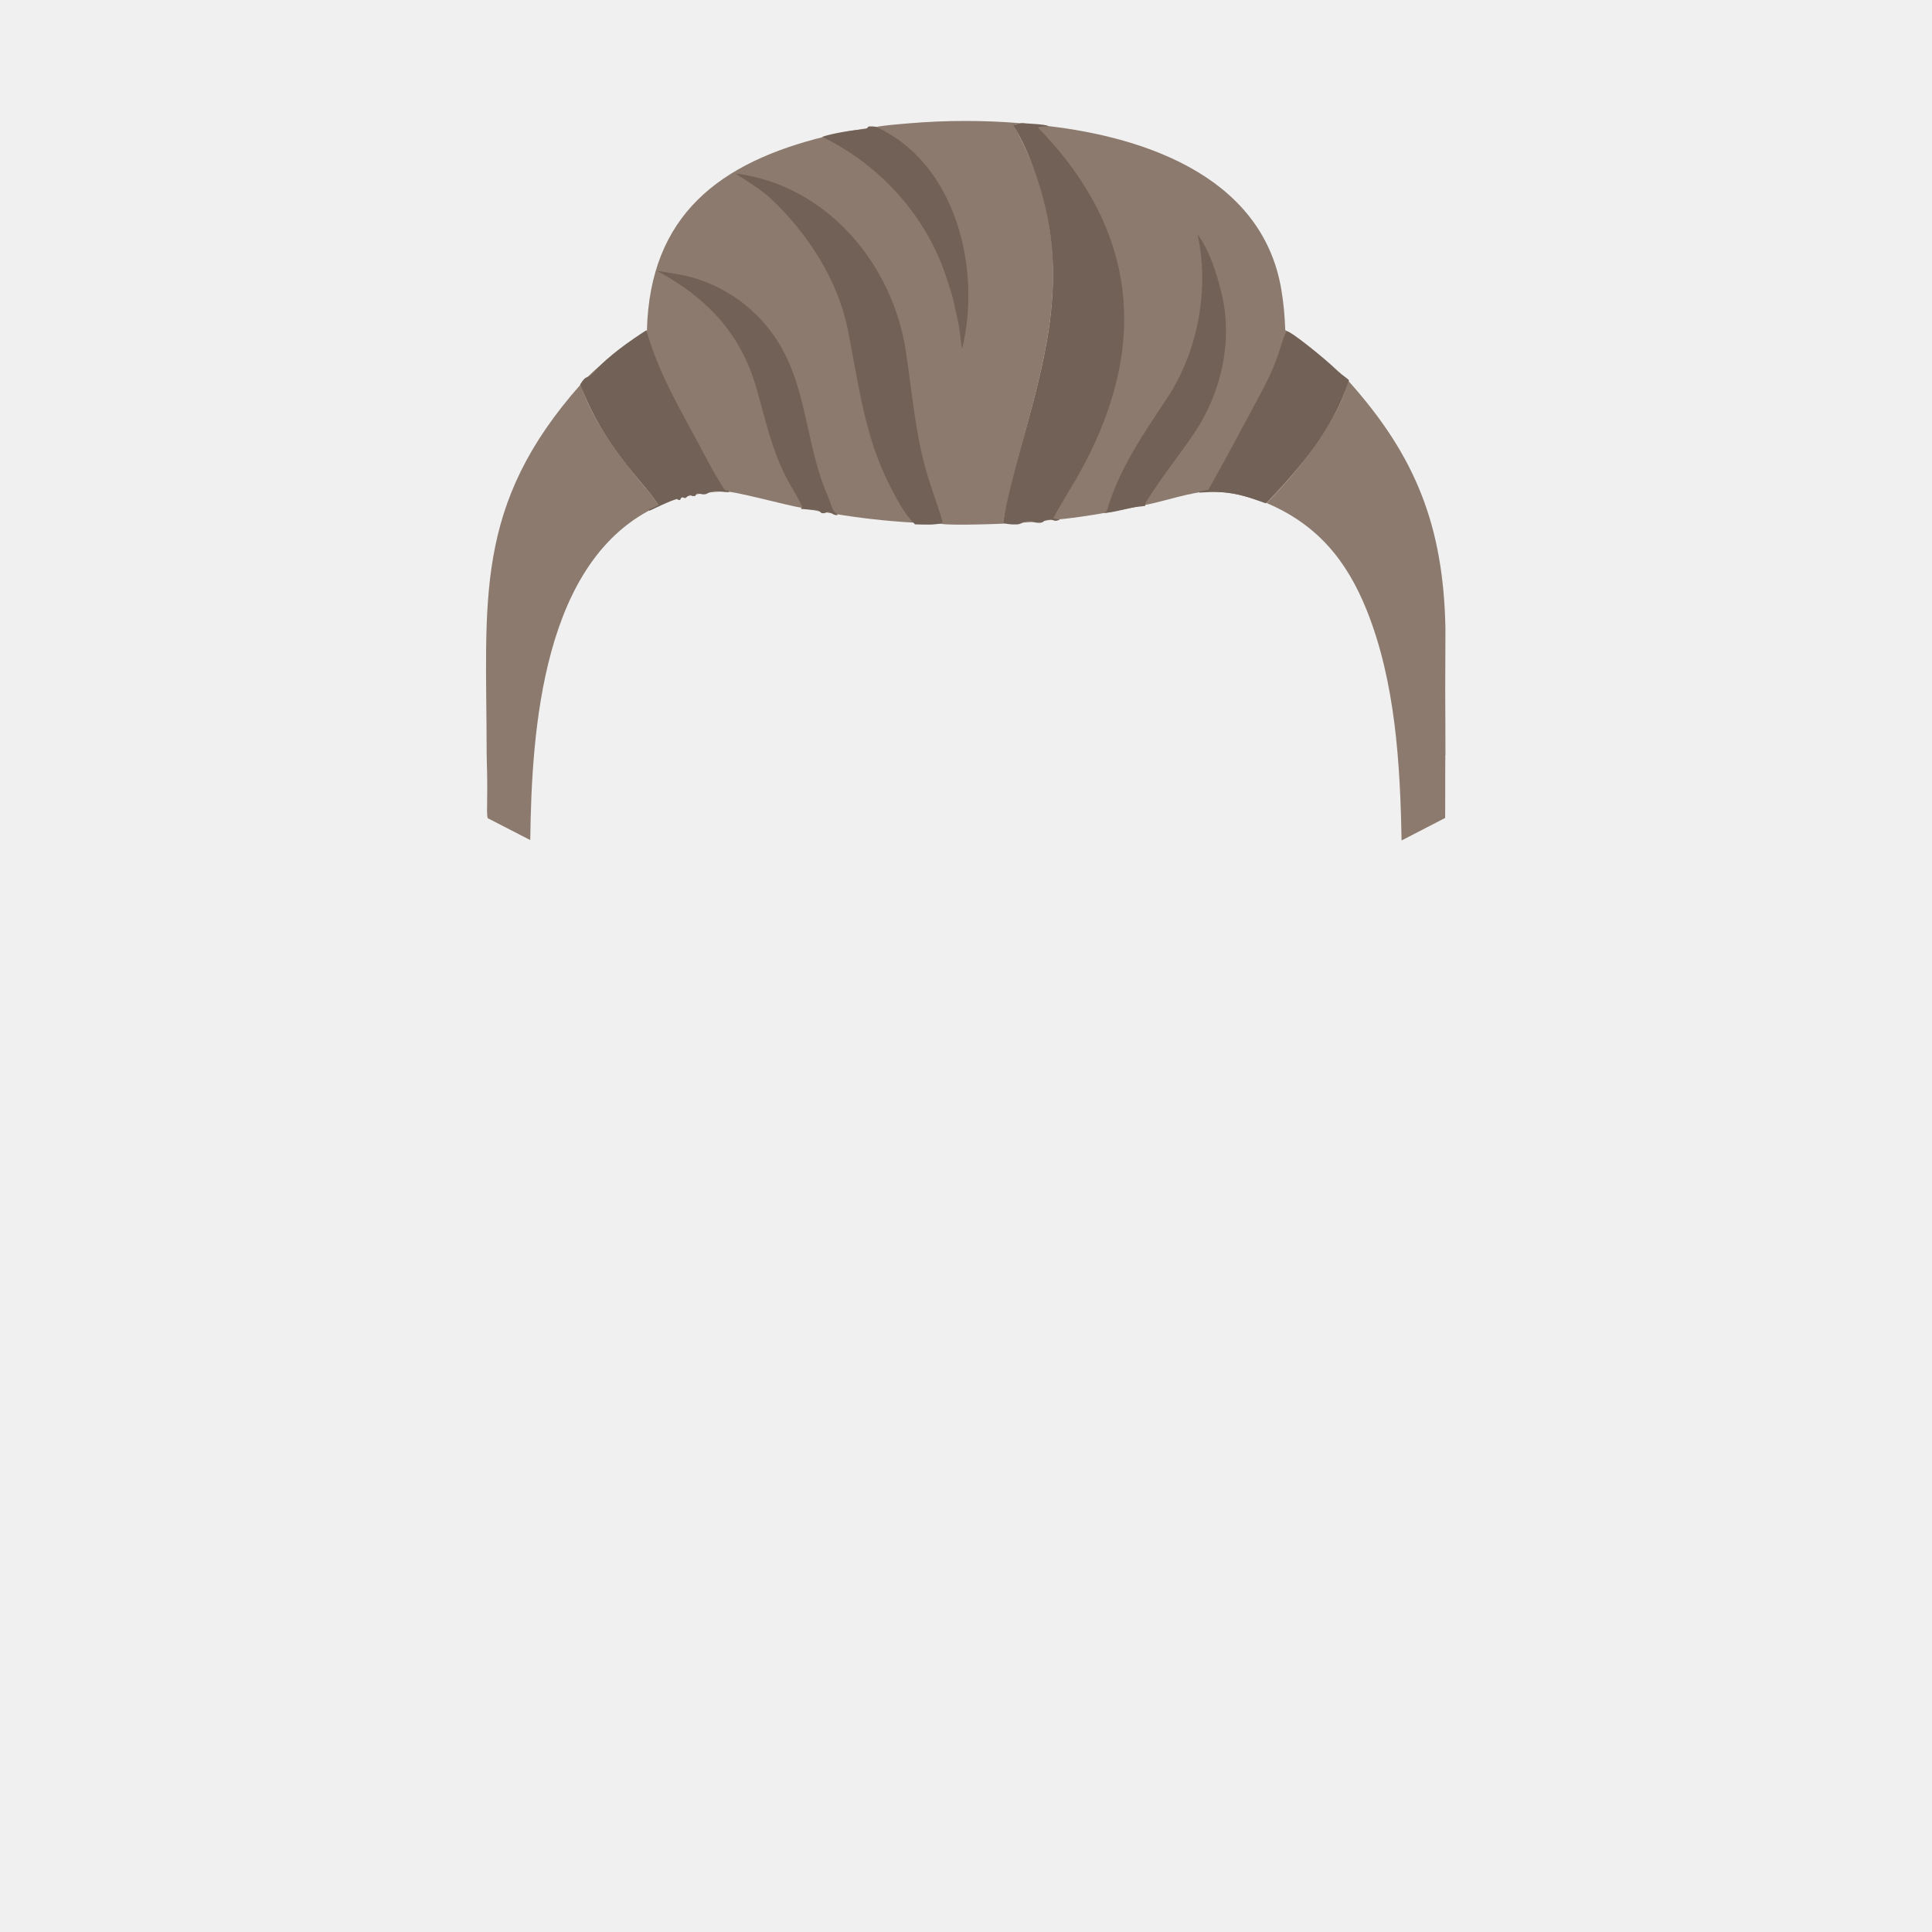
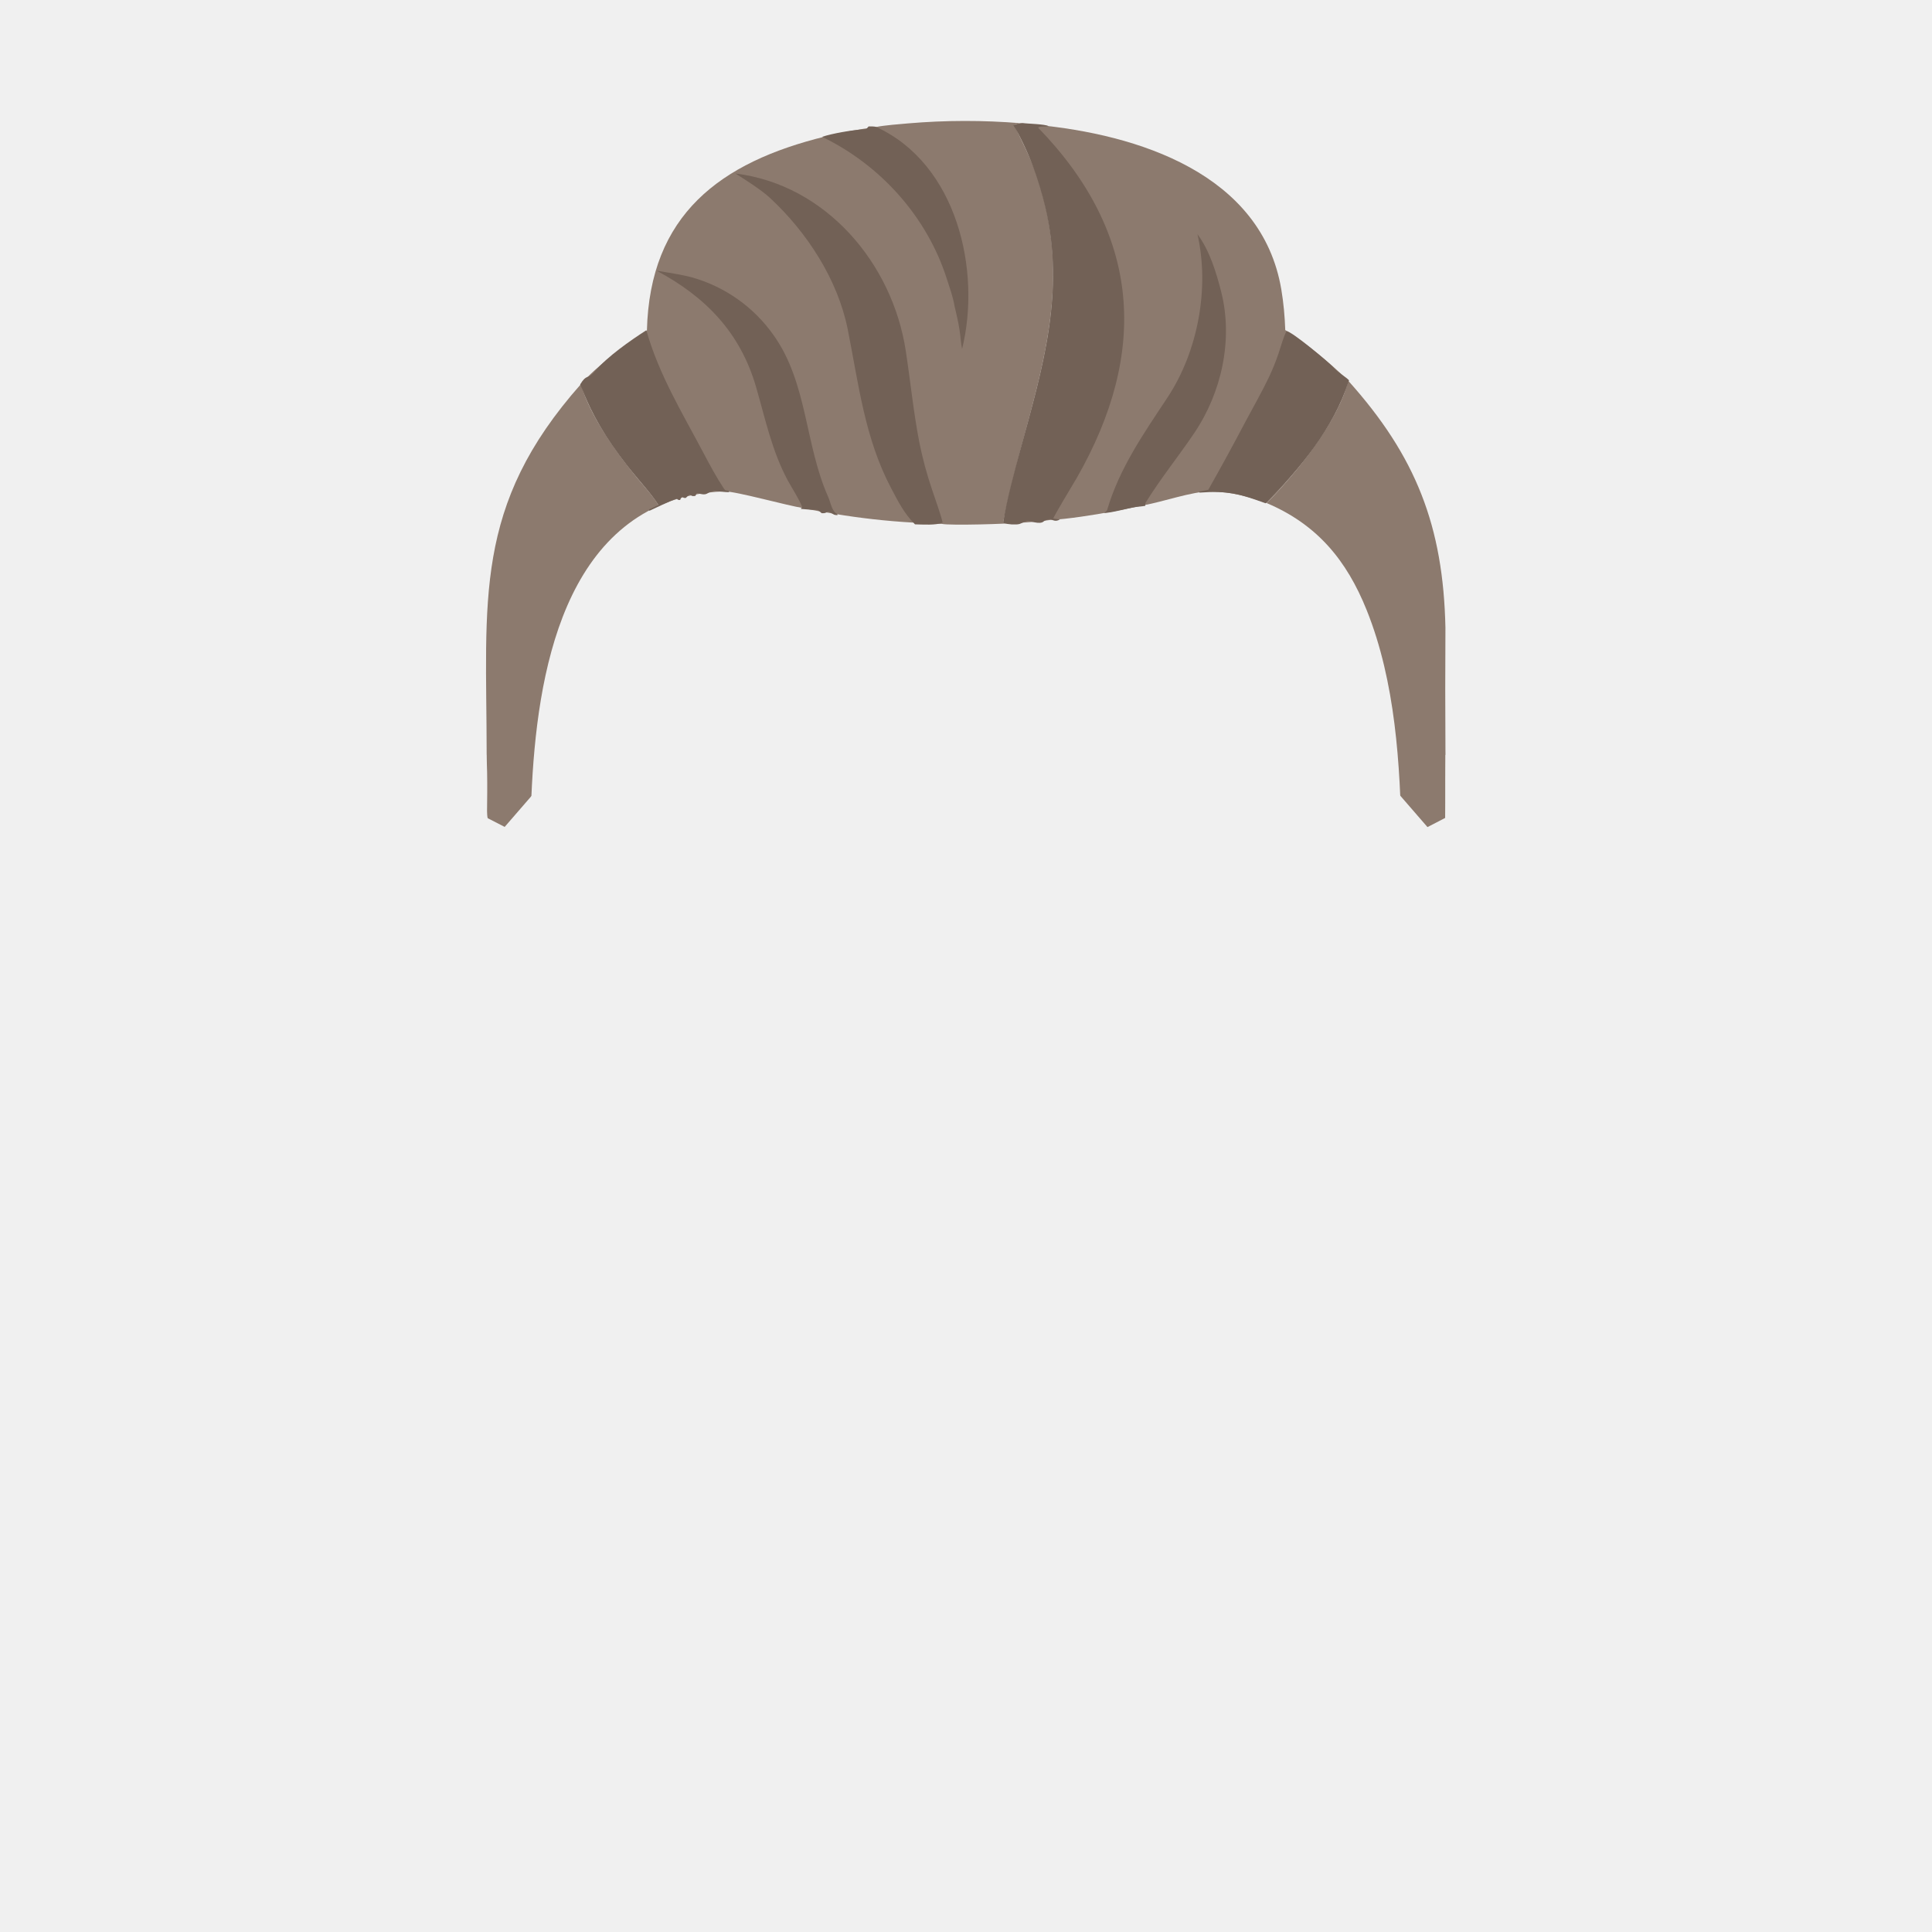
<svg xmlns="http://www.w3.org/2000/svg" version="1.1" viewBox="0 0 2048 2048" width="1024" height="1024">
  <defs>
    <mask id="facehole" maskUnits="userSpaceOnUse" x="0" y="0" width="2048" height="2048">
      <rect x="0" y="0" width="2048" height="2048" fill="white" />
      <path d="M 1533.68 798.613 C 1546.66 799.32 1557.8 799.941 1570.34 803.954 C 1618.2 819.269 1649.18 867.189 1646.49 917.096 C 1644.85 947.316 1631.33 975.662 1608.87 995.951 C 1586.91 1015.66 1562.54 1022.9 1533.67 1024.41 L 1532.38 1022.5 C 1531.22 1004.78 1531.9 981.123 1531.9 962.89 L 1531.99 854.537 C 1532.01 838.109 1531.91 817.251 1532.3 800.538 C 1532.76 799.896 1533.22 799.255 1533.68 798.613 z" fill="black" />
      <path d="M 515.884 1024.25 C 509.295 1024.06 502.266 1023.99 495.795 1022.87 C 407.909 1007.63 371.458 903.101 429.806 836.29 C 449.153 814.256 476.463 800.813 505.725 798.919 C 508.883 798.997 513.071 798.658 515.558 800.023 C 517.24 821.853 516.125 858.428 516.121 881.629 L 515.884 1024.25 z" fill="black" />
+       <path d="M 636.0 760.0 L 532.0 880.0 L 540.0 960.0 L 564.0 1040.0 L 636.0 1040.0 Z" fill="black" />
+       <path d="M 1412.0 760.0 L 1516.0 880.0 L 1508.0 960.0 L 1484.0 1040.0 L 1412.0 1040.0 Z" fill="black" />
    </mask>
  </defs>
  <g mask="url(#facehole)">
    <path transform="translate(0,0)" fill="rgb(140,122,110)" d="M 929.59 134.437 C 936.789 132.935 955.127 131.408 962.707 130.79 C 1002.4 127.408 1042.31 127.351 1082.02 130.618 C 1079.51 131.046 1076.37 130.994 1075.29 132.495 C 1083.28 150.399 1091.45 164.843 1098.1 183.75 C 1145.44 318.373 1088.75 424.87 1063.28 554.372 C 1068.72 554.006 1072.97 553.536 1078.42 554.1 C 1069.77 555.386 1007 557.258 998.265 555.327 C 987.465 555.187 977.546 554.594 966.792 553.912 C 939.121 552.292 911.556 549.191 884.217 544.622 C 873.227 542.825 863.026 541.188 852.144 538.745 C 833.443 535.797 780.603 520.808 767.868 520.883 C 744.97 521.592 719.216 526.649 698.202 536.196 C 695.933 530.133 681.17 513.61 676.212 507.597 C 654.77 481.595 624.155 439.412 615.95 407.038 C 631.502 388.911 665.958 362.637 685.751 350.527 C 688.751 227.722 763.325 171.971 874.922 144.652 C 893.235 139.912 910.908 137.065 929.59 134.437 z" />
    <path transform="translate(0,0)" fill="rgb(140,122,110)" d="M 1082.02 130.618 L 1097.8 132.235 C 1206.12 142.432 1337.55 183.863 1358.26 306.898 C 1360.64 321.068 1361.94 335.48 1362.43 349.835 C 1386.38 365.53 1408.73 383.529 1429.17 403.577 C 1418.47 447.096 1373.61 501.702 1342.88 533.346 C 1321.49 525.66 1305.72 521.537 1282.82 520.94 C 1264.15 520.785 1232.07 532.191 1212.11 535.616 C 1200.16 538.16 1188.78 540.58 1176.73 542.606 C 1162.87 545.445 1128.97 550.617 1115.1 551.021 C 1104.12 552.31 1089.36 554.163 1078.42 554.1 C 1072.97 553.536 1068.72 554.006 1063.28 554.372 C 1088.75 424.87 1145.44 318.373 1098.1 183.75 C 1091.45 164.843 1083.28 150.399 1075.29 132.495 C 1076.37 130.994 1079.51 131.046 1082.02 130.618 z" />
    <path transform="translate(0,0)" fill="rgb(140,122,110)" d="M 1429.17 403.577 C 1501.02 483.609 1529.96 557.816 1532.22 665.529 C 1531.95 709.035 1531.95 752.543 1532.23 796.049 C 1532.36 814.856 1533.46 848.635 1531.96 867.036 L 1485.71 890.95 C 1484.3 810.085 1479.23 722.718 1448.79 646.871 C 1427.44 593.671 1396.05 555.907 1342.88 533.346 C 1373.61 501.702 1418.47 447.096 1429.17 403.577 z" />
    <path transform="translate(0,0)" fill="rgb(140,122,110)" d="M 515.878 798.91 C 515.739 636.4 501.114 536.489 615.95 407.038 C 624.155 439.412 654.77 481.595 676.212 507.597 C 681.17 513.61 695.933 530.133 698.202 536.196 C 575.062 591.767 563.56 773.76 562.098 890.518 L 517.028 867.331 C 514.803 863.641 515.815 807.921 515.878 798.91 z" />
    <path transform="translate(0,0)" fill="rgb(114,97,86)" d="M 1074.08 132.608 C 1075.43 132.267 1083.04 130.369 1083.82 130.473 C 1088.71 131.119 1108.3 131.509 1111.51 133.74 C 1106.93 134.575 1102.26 133.565 1100.47 135.336 C 1209.25 247.472 1217.98 372.85 1141.33 506.778 C 1138.93 510.968 1116.89 547.216 1116.58 549.682 L 1123.5 550.694 C 1119.12 553.048 1117.53 551.931 1112.97 550.267 C 1111.54 550.537 1107.5 551.615 1106.6 552.516 C 1102.2 556.941 1091.14 551.337 1088.14 552.421 C 1079.94 555.389 1082.47 556.175 1072.3 555.899 C 1068.17 555.553 1067.54 555.412 1063.52 554.34 L 1063.71 552.8 C 1066.4 532.583 1076.02 497.049 1081.52 477.066 C 1105.57 389.799 1129.41 310.405 1108 219.32 C 1101.86 193.216 1089.05 155.079 1074.08 132.608 z" />
    <path transform="translate(0,0)" fill="rgb(114,97,86)" d="M 779.583 183.921 C 875.854 195.813 945.916 279.305 960.11 371.609 C 965.073 403.883 968.283 436.578 974.47 468.646 C 977.909 485.728 982.437 502.572 988.028 519.076 C 991.112 528.359 997.136 544.919 999.249 553.993 C 992.104 557.033 978.209 555.997 969.927 555.832 C 958.222 544.066 952.138 531.707 944.604 517.438 C 916.56 464.327 910.245 407.208 898.608 349.017 C 888.079 296.363 855.392 246.075 816.136 209.72 C 806.918 201.183 790.599 190.918 779.583 183.921 z" />
    <path transform="translate(0,0)" fill="rgb(114,97,86)" d="M 615.017 407.488 C 622.296 395.662 622.175 403.361 630.578 393.562 C 644.005 377.905 667.694 361.282 685.154 350.059 C 698.334 397.087 723.546 438.156 746.253 481.164 C 752.577 493.142 759.867 506.694 767.439 518.023 C 768.967 520.308 769.504 519.777 772.19 520.092 L 772.84 521.669 C 769.062 521.93 757.701 520.344 757.437 520.385 C 747.25 521.968 751.302 526.334 738.648 522.595 L 737.186 525.618 C 729.787 527.228 733.765 520.627 727.001 527.839 C 724.2 527.837 725.549 528.097 723.053 526.498 C 721.549 528.277 721.941 527.838 720.942 530.023 C 716.794 530.126 718.574 528.121 717.114 528.65 C 709.608 531.371 694.892 538.428 688.488 541.406 L 687.938 539.967 C 690.13 539.223 695.746 536.317 698.098 535.18 C 690.281 522.733 673.805 504.918 664.426 492.848 C 641.456 463.292 628.937 441.715 615.017 407.488 z" />
    <path transform="translate(0,0)" fill="rgb(114,97,86)" d="M 1280.84 519.178 C 1294.31 495.371 1307.42 471.357 1320.15 447.144 C 1328.19 432.092 1337.96 414.902 1345.17 399.742 C 1349 391.644 1352.36 383.335 1355.24 374.854 C 1357.5 368.116 1360.57 356.832 1363.79 351.038 C 1369.03 350.924 1408.96 384.168 1414.7 390.723 C 1418.35 394.876 1426.8 399.634 1430.02 403.132 C 1412.24 456.385 1379.46 494.334 1341.6 533.506 C 1314.09 523.503 1301.53 519.979 1271.54 522.188 L 1271.2 520.951 C 1274.26 520.394 1277.84 519.837 1280.84 519.178 z" />
    <path transform="translate(0,0)" fill="rgb(114,97,86)" d="M 1214.04 536.192 C 1210.05 536.977 1207.28 536.903 1203.32 537.55 C 1193.65 539.127 1179.65 543.434 1170.25 543.832 C 1171.04 543.223 1173.29 541.697 1173.57 540.747 C 1186.6 496.312 1212.27 459.669 1237.57 421.416 C 1269.82 372.641 1282.43 305.436 1269.33 248.206 C 1282.3 265.706 1289.2 288.518 1294.44 309.041 C 1307.43 359.919 1295.02 416.066 1265.85 459.224 C 1248.67 484.651 1231.09 506.011 1214.26 533.081 L 1214.04 536.192 z" />
    <path transform="translate(0,0)" fill="rgb(114,97,86)" d="M 696.117 286.975 C 707.298 288.848 722.428 291.035 733.156 293.941 C 768.435 303.787 799.206 325.565 820.224 355.562 C 856.153 406.261 853.123 471.173 877.94 526.823 C 880.509 532.585 881.804 542.338 887.586 544.928 L 887.872 546.054 C 885.649 545.962 884.733 546.1 882.794 544.789 C 874.958 539.493 878.625 544.742 870.99 543.977 C 869.012 542.196 868.63 541.837 866.381 540.451 C 860.878 540.597 854.361 539.903 848.808 539.441 L 850.411 537.552 C 846.752 528.346 839.958 518.317 835.147 509.416 C 818.275 478.205 811.221 443.857 801.444 410.157 C 784.699 352.445 748.019 314.741 696.117 286.975 z" />
    <path transform="translate(0,0)" fill="rgb(114,97,86)" d="M 920.8 134 C 922.334 133.951 927.41 133.952 928.774 134.576 C 1014.41 173.754 1040.37 286.653 1019.86 369.909 C 1018.54 364.067 1018.16 356.117 1017.15 349.796 C 1015.73 340.778 1013.93 333.113 1011.82 324.236 C 1010.16 314.345 1006.57 304.67 1003.52 295.135 C 982.647 229.971 933.525 174.994 871.423 145.033 C 882.905 141.295 902.589 138.029 914.928 137.112 C 919.433 136.778 917.532 137.323 920.8 134 z" />
  </g>
</svg>
